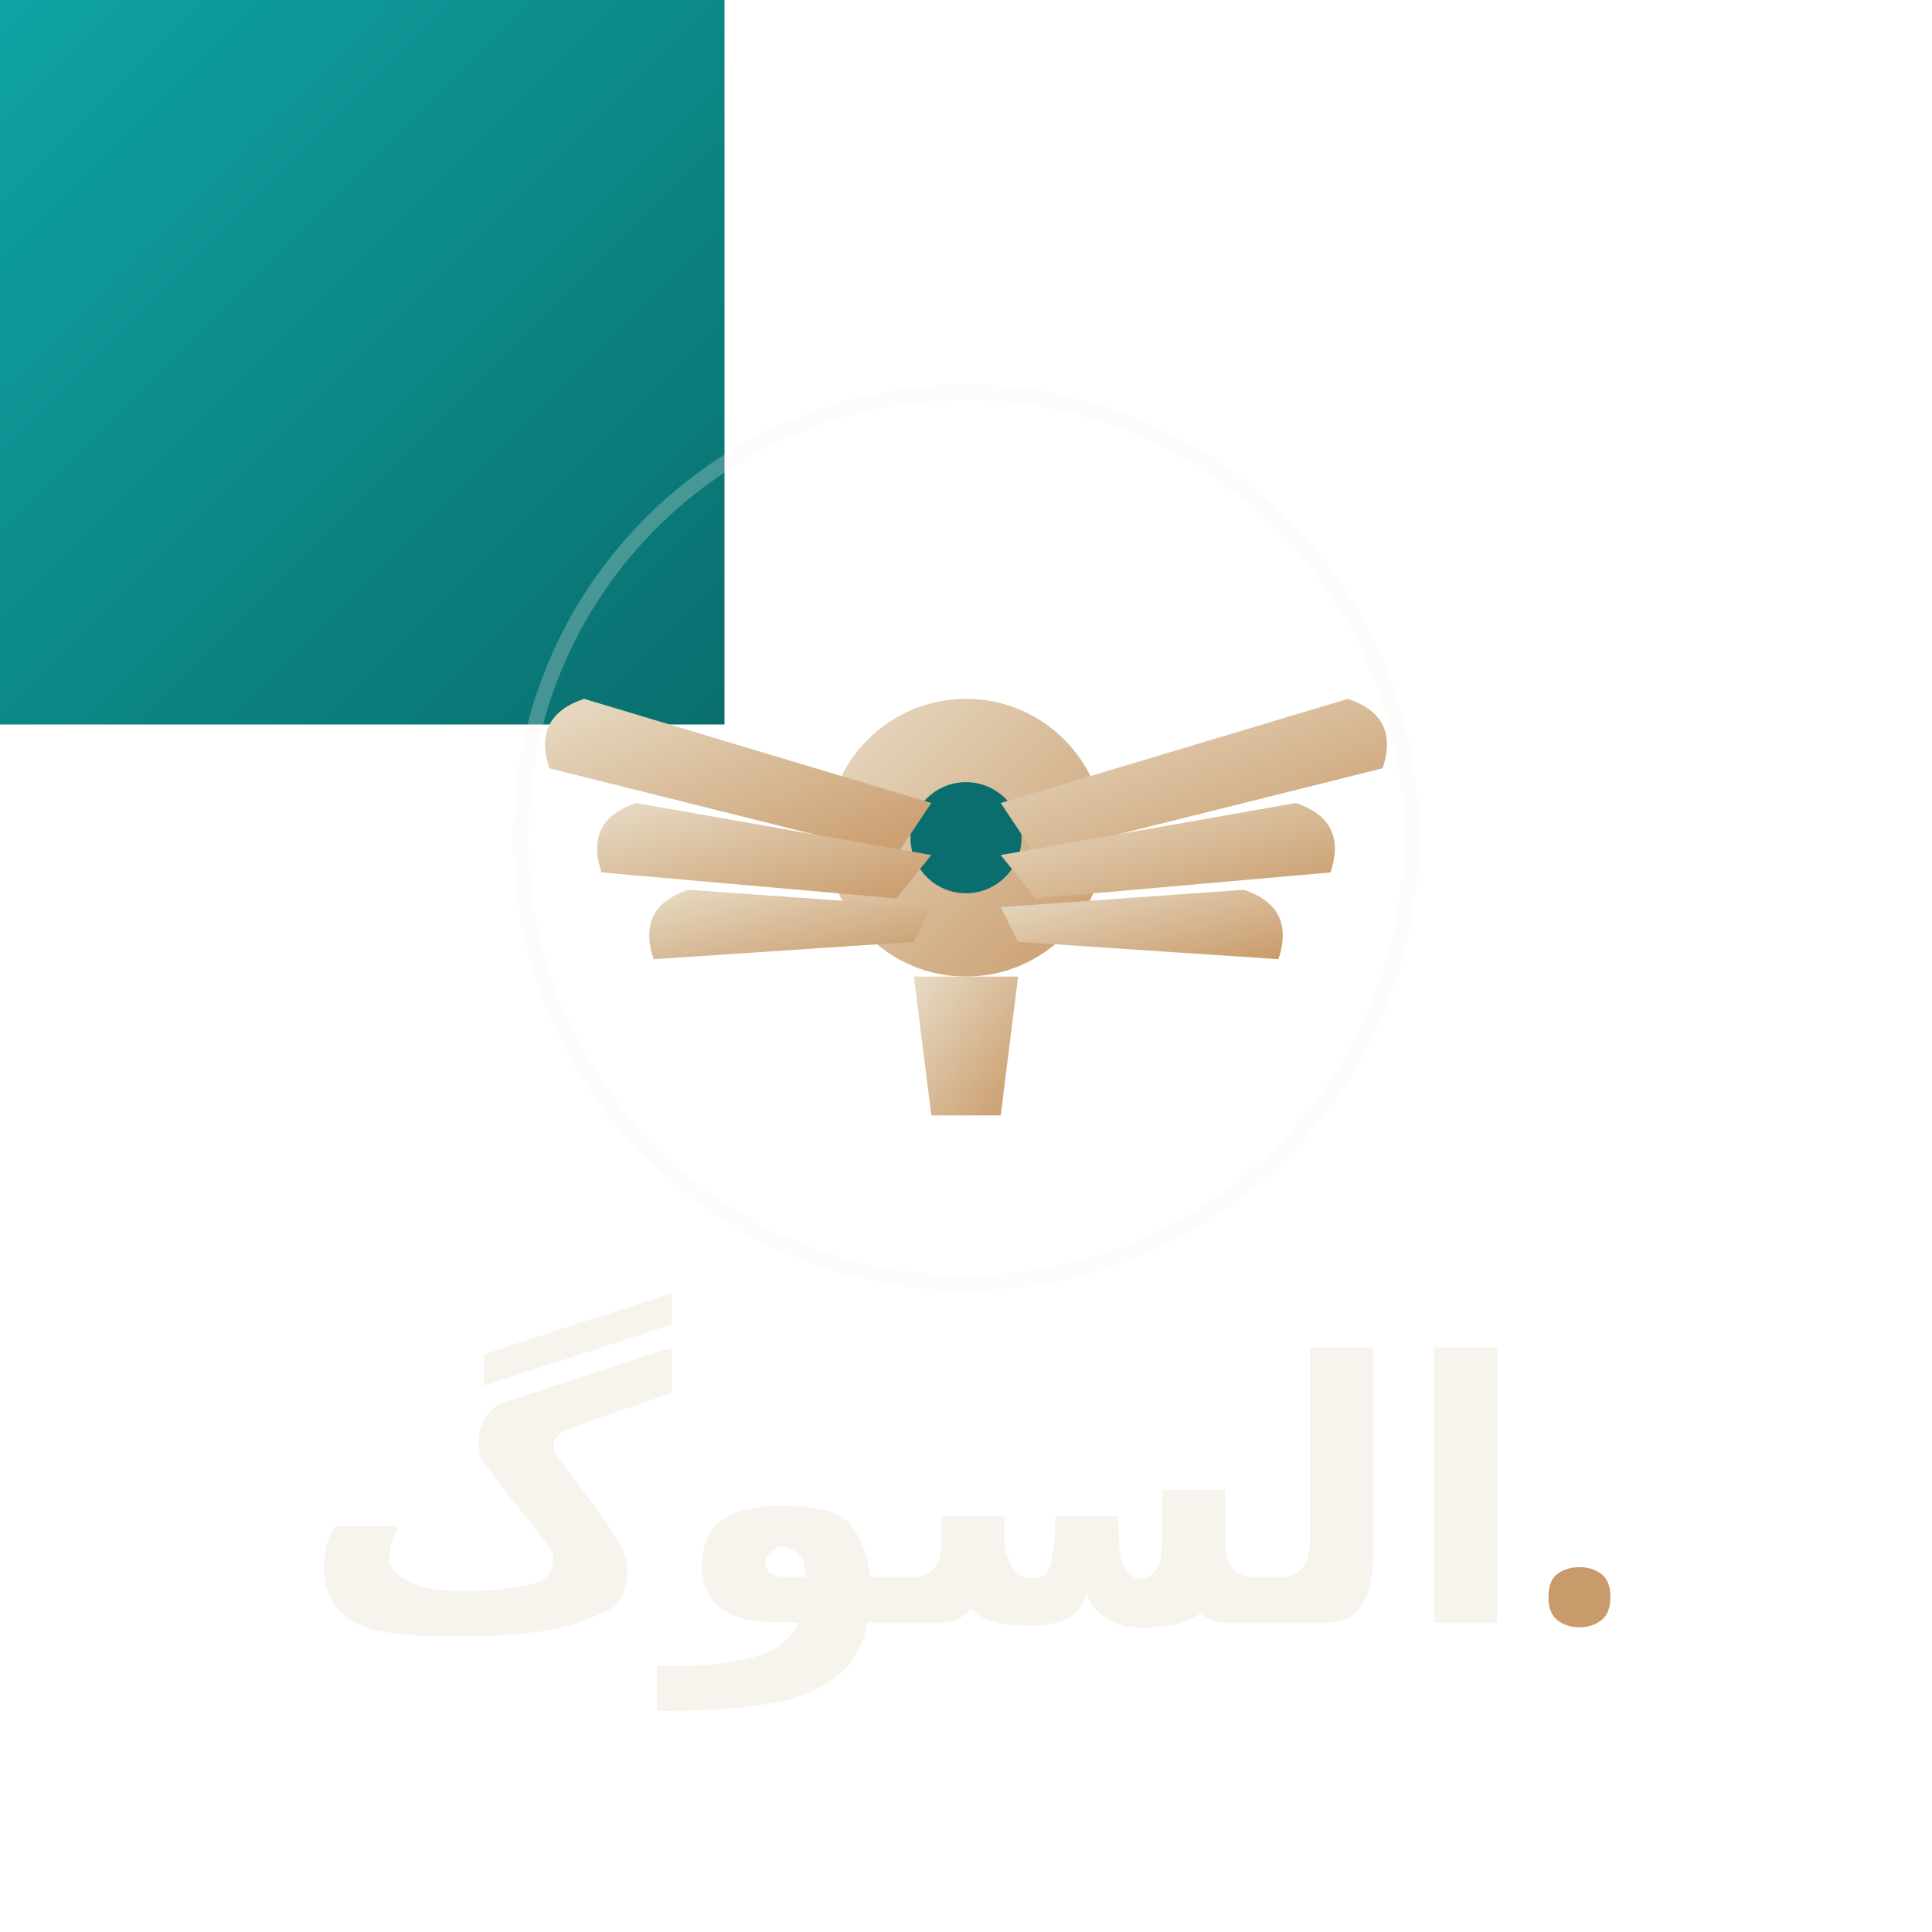
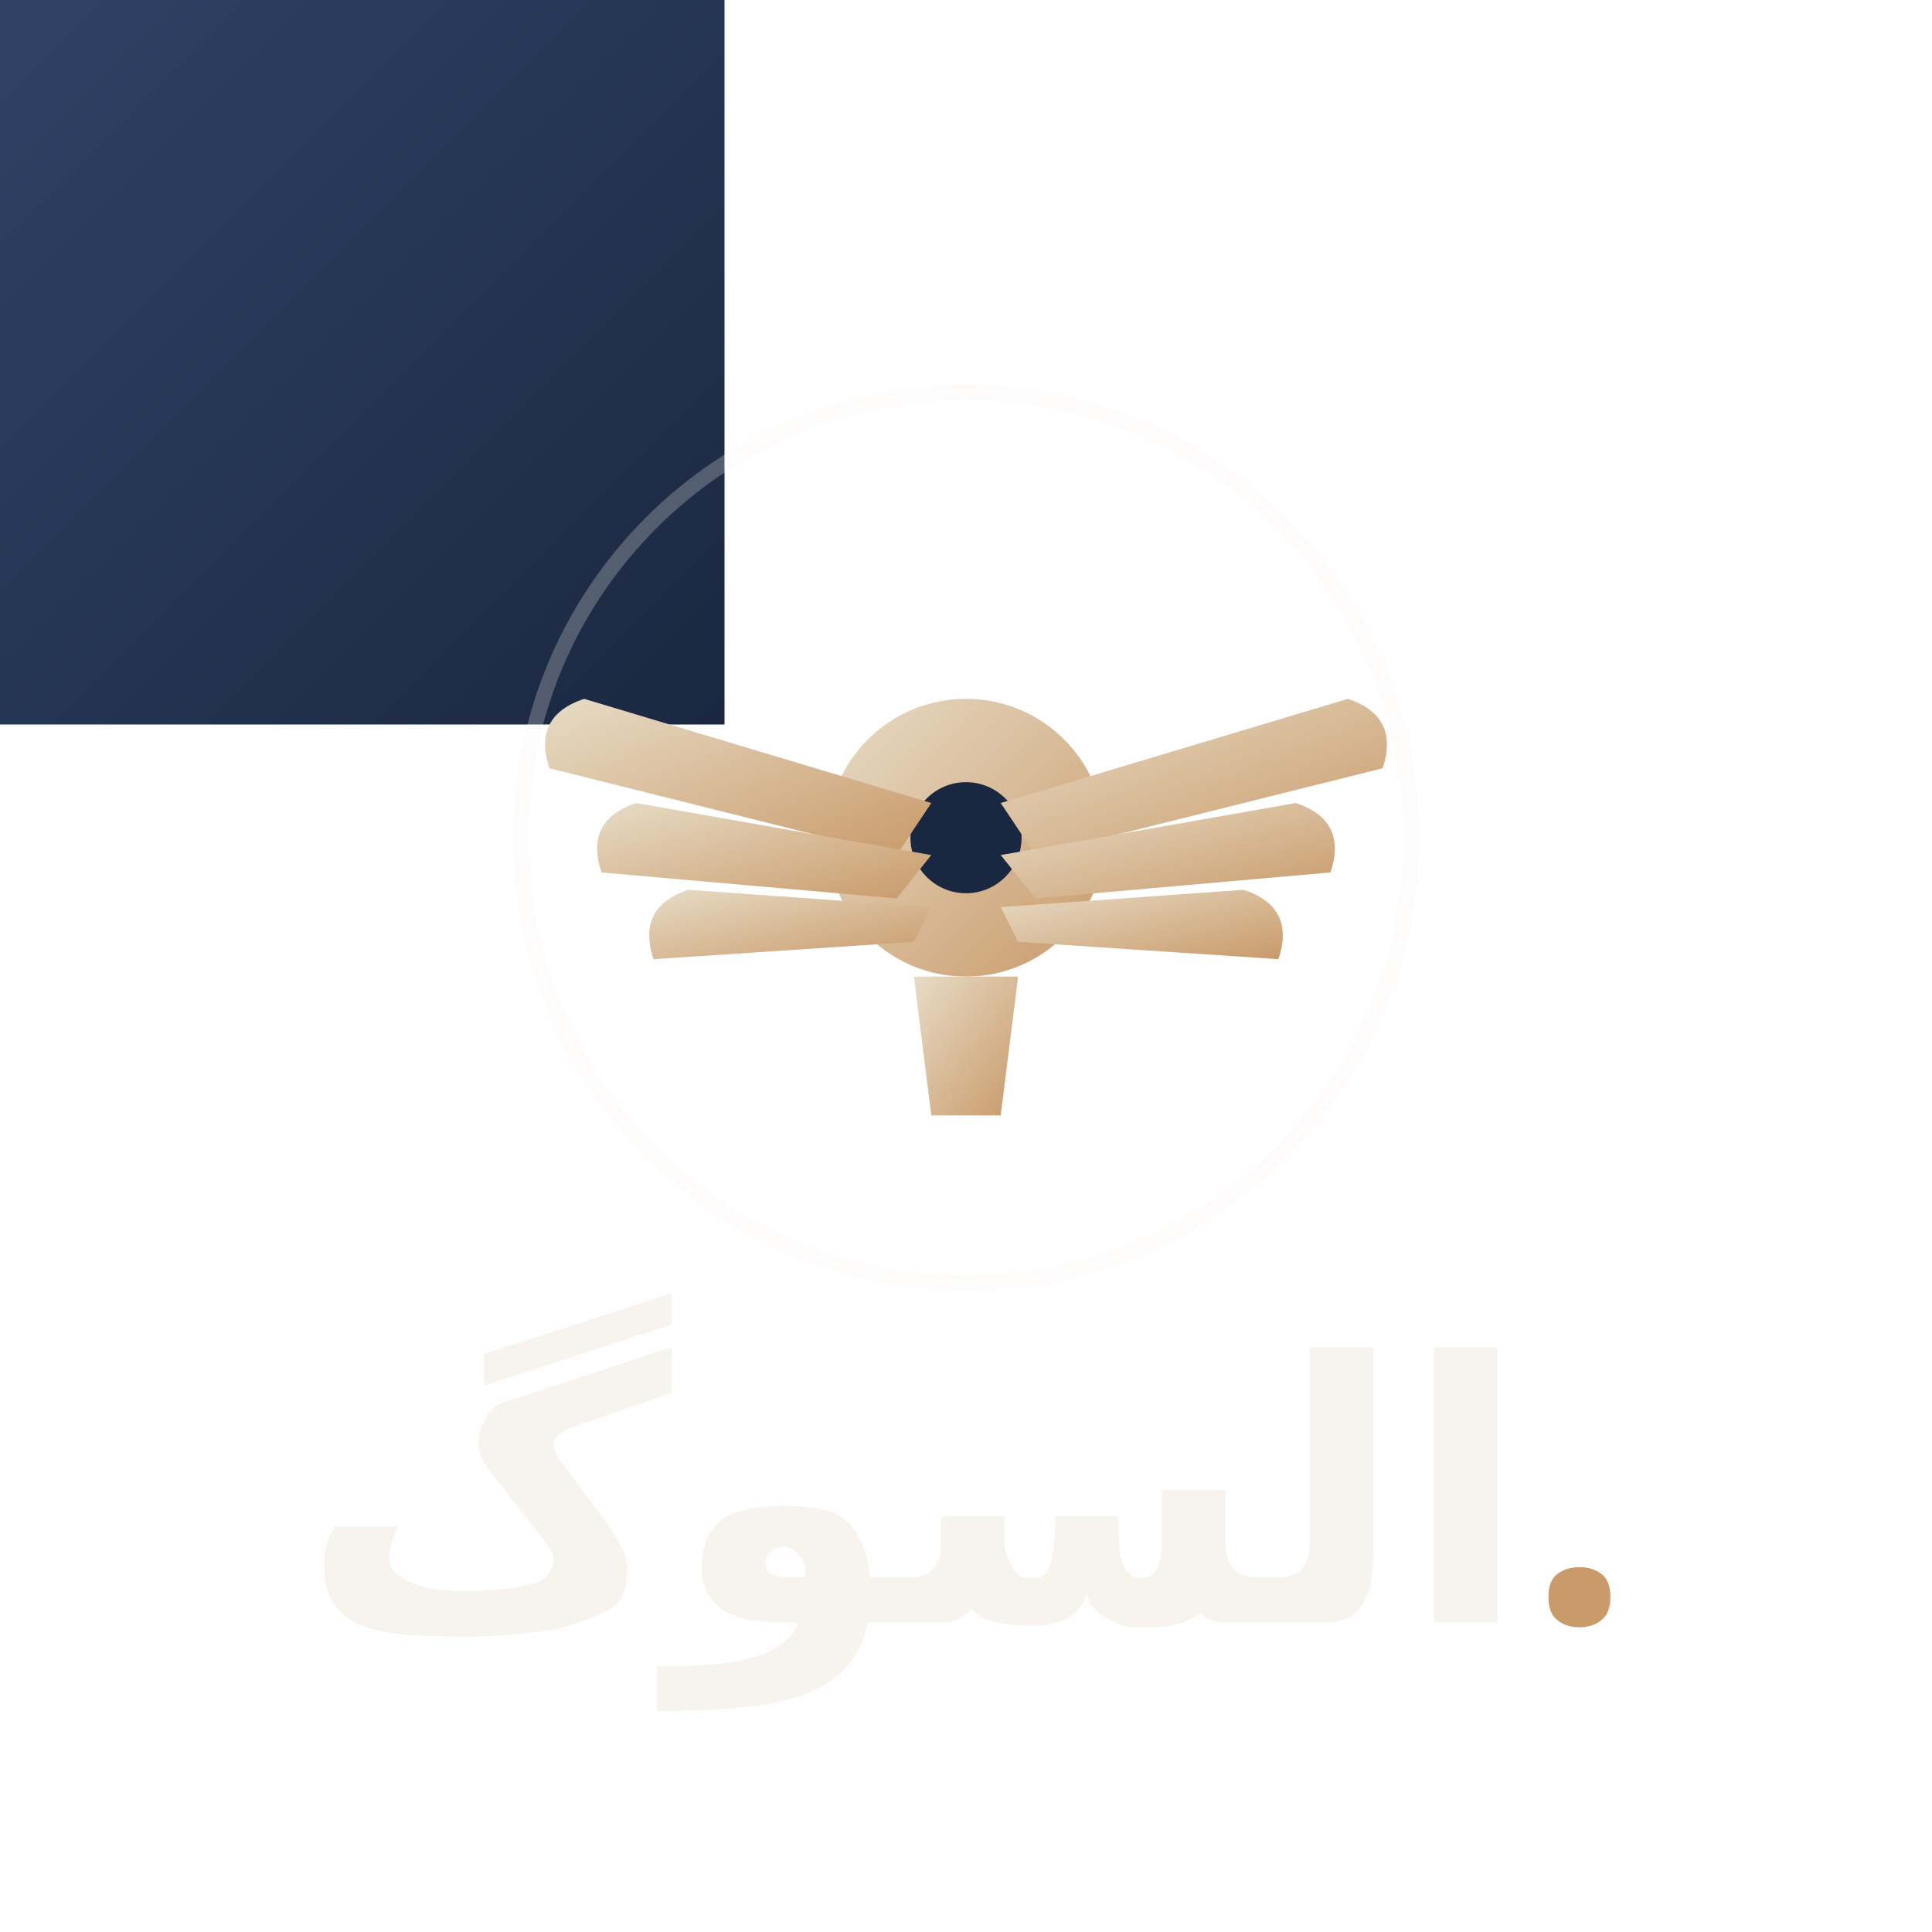
<svg xmlns="http://www.w3.org/2000/svg" width="192" height="192" viewBox="0 0 512 512" preserveAspectRatio="xMidYMid meet">
  <defs>
    <linearGradient id="bg" x1="0" y1="0" x2="1" y2="1">
-       <stop offset="0" stop-color="#0fa3a3" />
-       <stop offset="1" stop-color="#0a6e6e" />
+       <stop offset="0" stop-color="#2f4266" />
+       <stop offset="1" stop-color="#1a2740" />
    </linearGradient>
    <linearGradient id="bm" x1="0" y1="0" x2="1" y2="1">
      <stop offset="0" stop-color="#e7dcc6" />
      <stop offset="1" stop-color="#c99a6a" />
    </linearGradient>
  </defs>
  <rect width="192" height="192" fill="url(#bg)" />
  <g fill="none" stroke="#f7f4ee" stroke-width="4" opacity="0.25">
    <circle cx="256" cy="222" r="118" />
  </g>
  <g transform="translate(256,222) scale(4.6)" fill="url(#bm)">
    <circle cx="0" cy="0" r="8" />
-     <circle cx="0" cy="0" r="3.2" fill="#0a6e6e" />
+     <circle cx="0" cy="0" r="3.2" fill="#1a2740" />
    <path d="M-2 -2 L-22 -8 q-3 1 -2 4 L-4 1 Z" />
    <path d="M-2 1 L-19 -2 q-3 1 -2 4 L-4 3.5 Z" />
    <path d="M-2 4 L-16 3 q-3 1 -2 4 L-3 6 Z" />
    <path d="M2 -2 L22 -8 q3 1 2 4 L4 1 Z" />
    <path d="M2 1 L19 -2 q3 1 2 4 L4 3.5 Z" />
    <path d="M2 4 L16 3 q3 1 2 4 L3 6 Z" />
    <path d="M-3 8 h6 l-1 8 h-4 Z" />
  </g>
  <text x="256" y="430" text-anchor="middle" font-family="Tajawal, Tahoma, sans-serif" font-size="96" font-weight="700" fill="#f7f4ee">السوگ<tspan fill="#c99a6a">.</tspan>
  </text>
</svg>
